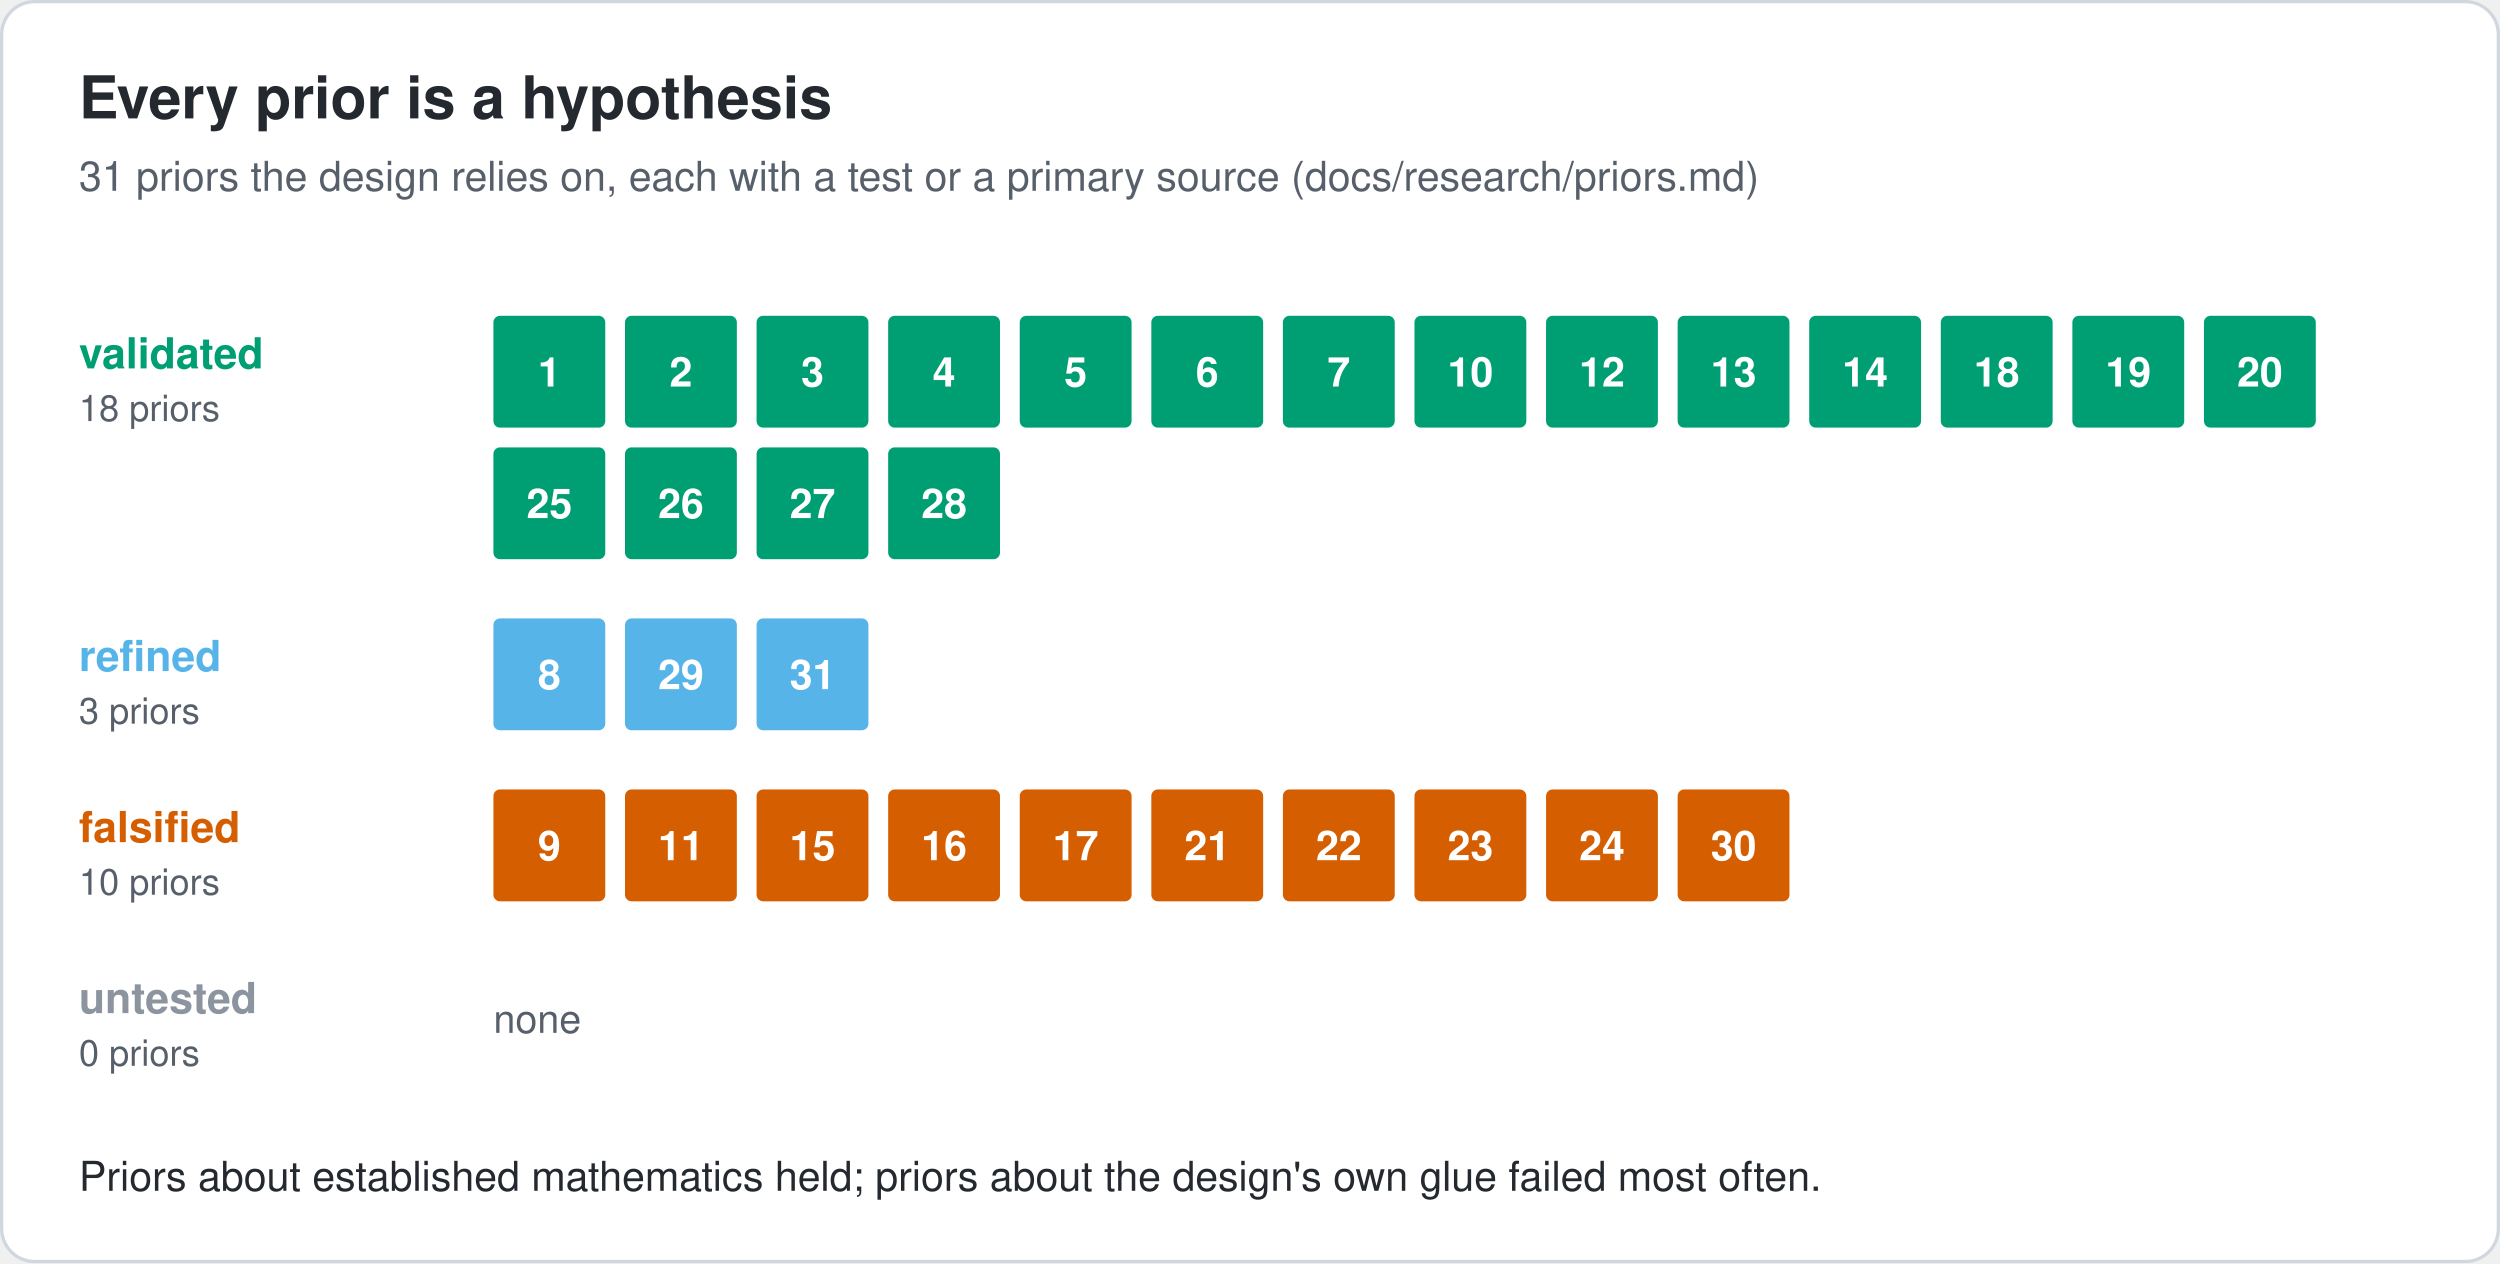
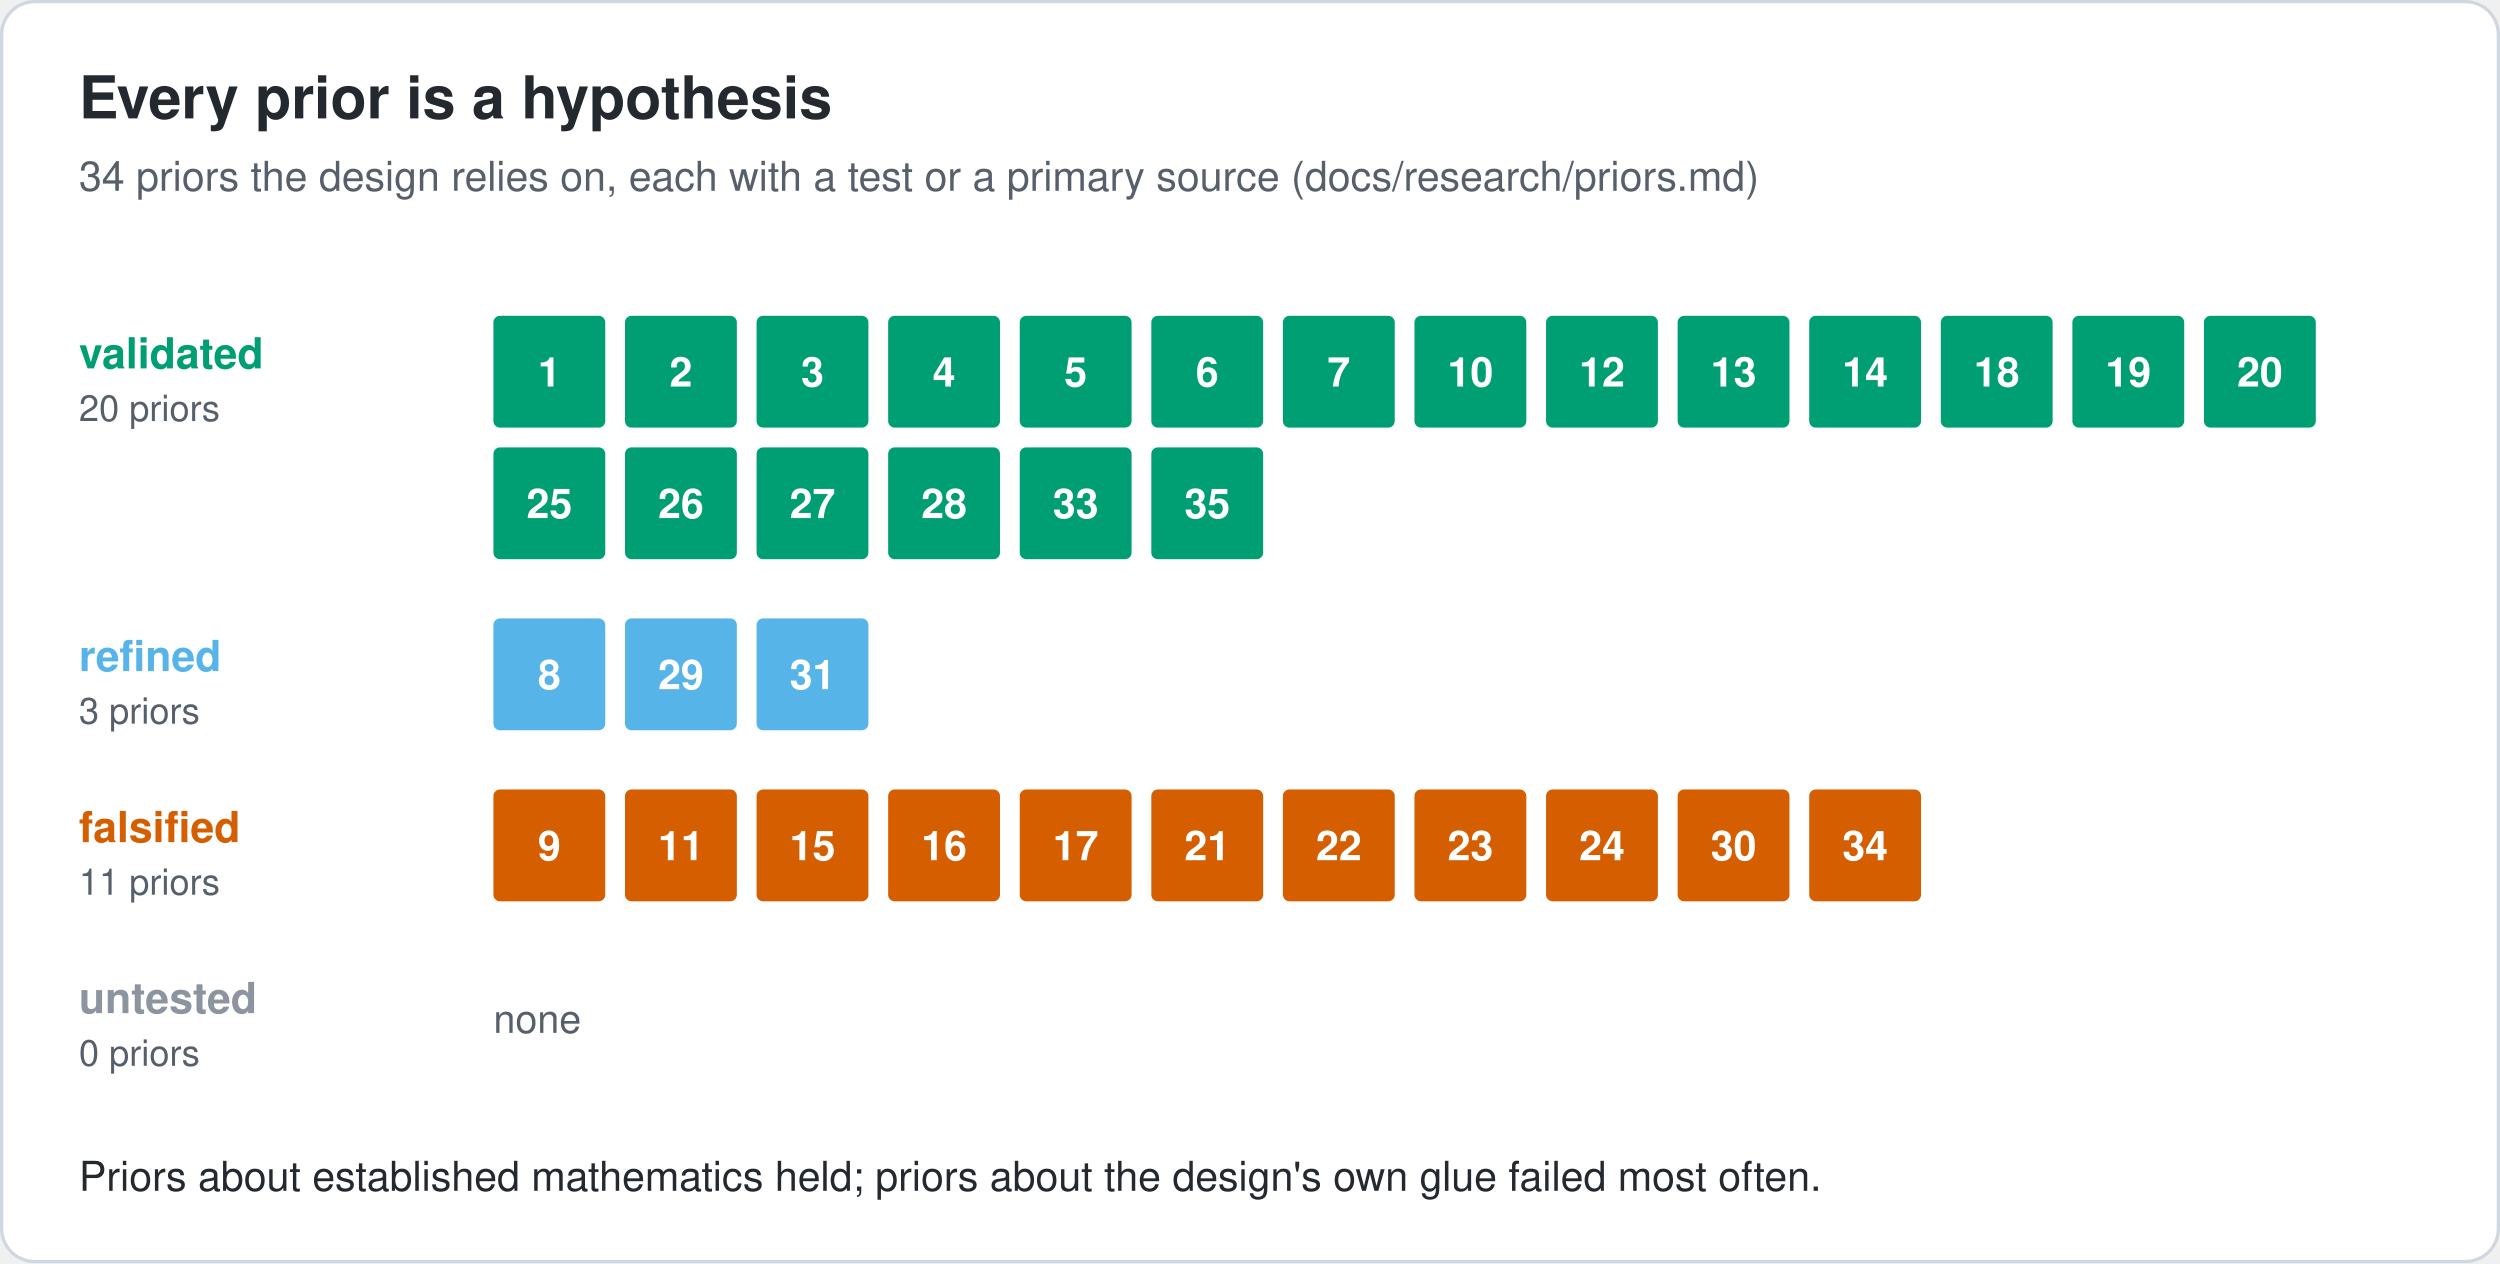
<svg xmlns="http://www.w3.org/2000/svg" width="760" height="384" viewBox="0 0 760 384" font-family="-apple-system, BlinkMacSystemFont, 'Segoe UI', Helvetica, Arial, sans-serif" role="img">
  <rect x="0.5" y="0.5" width="759" height="383" rx="10" fill="#ffffff" stroke="#d0d7de" />
  <text x="24" y="36" font-size="18" fill="#24292f" font-weight="600">Every prior is a hypothesis</text>
-   <text x="24" y="58" font-size="12.5" fill="#57606a">31 priors the design relies on, each with a test or a primary source (docs/research/priors.md)</text>
+   <text x="24" y="58" font-size="12.5" fill="#57606a">34 priors the design relies on, each with a test or a primary source (docs/research/priors.md)</text>
  <text x="24" y="112" font-size="13" fill="#009E73" font-weight="600">validated</text>
-   <text x="24" y="128" font-size="11" fill="#57606a">18 priors</text>
+   <text x="24" y="128" font-size="11" fill="#57606a">20 priors</text>
  <rect x="150" y="96" width="34" height="34" rx="2" fill="#009E73" />
  <text x="167" y="117.5" font-size="12.5" fill="#ffffff" text-anchor="middle" font-weight="600">1</text>
  <rect x="190" y="96" width="34" height="34" rx="2" fill="#009E73" />
  <text x="207" y="117.5" font-size="12.5" fill="#ffffff" text-anchor="middle" font-weight="600">2</text>
  <rect x="230" y="96" width="34" height="34" rx="2" fill="#009E73" />
  <text x="247" y="117.5" font-size="12.5" fill="#ffffff" text-anchor="middle" font-weight="600">3</text>
  <rect x="270" y="96" width="34" height="34" rx="2" fill="#009E73" />
  <text x="287" y="117.5" font-size="12.5" fill="#ffffff" text-anchor="middle" font-weight="600">4</text>
  <rect x="310" y="96" width="34" height="34" rx="2" fill="#009E73" />
  <text x="327" y="117.5" font-size="12.5" fill="#ffffff" text-anchor="middle" font-weight="600">5</text>
  <rect x="350" y="96" width="34" height="34" rx="2" fill="#009E73" />
  <text x="367" y="117.5" font-size="12.5" fill="#ffffff" text-anchor="middle" font-weight="600">6</text>
  <rect x="390" y="96" width="34" height="34" rx="2" fill="#009E73" />
  <text x="407" y="117.5" font-size="12.5" fill="#ffffff" text-anchor="middle" font-weight="600">7</text>
  <rect x="430" y="96" width="34" height="34" rx="2" fill="#009E73" />
  <text x="447" y="117.5" font-size="12.5" fill="#ffffff" text-anchor="middle" font-weight="600">10</text>
  <rect x="470" y="96" width="34" height="34" rx="2" fill="#009E73" />
  <text x="487" y="117.5" font-size="12.5" fill="#ffffff" text-anchor="middle" font-weight="600">12</text>
  <rect x="510" y="96" width="34" height="34" rx="2" fill="#009E73" />
  <text x="527" y="117.5" font-size="12.5" fill="#ffffff" text-anchor="middle" font-weight="600">13</text>
  <rect x="550" y="96" width="34" height="34" rx="2" fill="#009E73" />
  <text x="567" y="117.5" font-size="12.5" fill="#ffffff" text-anchor="middle" font-weight="600">14</text>
  <rect x="590" y="96" width="34" height="34" rx="2" fill="#009E73" />
  <text x="607" y="117.5" font-size="12.5" fill="#ffffff" text-anchor="middle" font-weight="600">18</text>
  <rect x="630" y="96" width="34" height="34" rx="2" fill="#009E73" />
  <text x="647" y="117.5" font-size="12.5" fill="#ffffff" text-anchor="middle" font-weight="600">19</text>
  <rect x="670" y="96" width="34" height="34" rx="2" fill="#009E73" />
  <text x="687" y="117.5" font-size="12.5" fill="#ffffff" text-anchor="middle" font-weight="600">20</text>
  <rect x="150" y="136" width="34" height="34" rx="2" fill="#009E73" />
  <text x="167" y="157.5" font-size="12.5" fill="#ffffff" text-anchor="middle" font-weight="600">25</text>
  <rect x="190" y="136" width="34" height="34" rx="2" fill="#009E73" />
  <text x="207" y="157.5" font-size="12.5" fill="#ffffff" text-anchor="middle" font-weight="600">26</text>
  <rect x="230" y="136" width="34" height="34" rx="2" fill="#009E73" />
  <text x="247" y="157.5" font-size="12.5" fill="#ffffff" text-anchor="middle" font-weight="600">27</text>
  <rect x="270" y="136" width="34" height="34" rx="2" fill="#009E73" />
  <text x="287" y="157.5" font-size="12.5" fill="#ffffff" text-anchor="middle" font-weight="600">28</text>
+   <rect x="310" y="136" width="34" height="34" rx="2" fill="#009E73" />
+   <text x="327" y="157.5" font-size="12.5" fill="#ffffff" text-anchor="middle" font-weight="600">33</text>
+   <rect x="350" y="136" width="34" height="34" rx="2" fill="#009E73" />
+   <text x="367" y="157.5" font-size="12.5" fill="#ffffff" text-anchor="middle" font-weight="600">35</text>
  <text x="24" y="204" font-size="13" fill="#56B4E9" font-weight="600">refined</text>
  <text x="24" y="220" font-size="11" fill="#57606a">3 priors</text>
  <rect x="150" y="188" width="34" height="34" rx="2" fill="#56B4E9" />
  <text x="167" y="209.5" font-size="12.5" fill="#ffffff" text-anchor="middle" font-weight="600">8</text>
  <rect x="190" y="188" width="34" height="34" rx="2" fill="#56B4E9" />
  <text x="207" y="209.5" font-size="12.5" fill="#ffffff" text-anchor="middle" font-weight="600">29</text>
  <rect x="230" y="188" width="34" height="34" rx="2" fill="#56B4E9" />
  <text x="247" y="209.5" font-size="12.5" fill="#ffffff" text-anchor="middle" font-weight="600">31</text>
  <text x="24" y="256" font-size="13" fill="#D55E00" font-weight="600">falsified</text>
-   <text x="24" y="272" font-size="11" fill="#57606a">10 priors</text>
+   <text x="24" y="272" font-size="11" fill="#57606a">11 priors</text>
  <rect x="150" y="240" width="34" height="34" rx="2" fill="#D55E00" />
  <text x="167" y="261.5" font-size="12.5" fill="#ffffff" text-anchor="middle" font-weight="600">9</text>
  <rect x="190" y="240" width="34" height="34" rx="2" fill="#D55E00" />
  <text x="207" y="261.5" font-size="12.5" fill="#ffffff" text-anchor="middle" font-weight="600">11</text>
  <rect x="230" y="240" width="34" height="34" rx="2" fill="#D55E00" />
  <text x="247" y="261.5" font-size="12.5" fill="#ffffff" text-anchor="middle" font-weight="600">15</text>
  <rect x="270" y="240" width="34" height="34" rx="2" fill="#D55E00" />
  <text x="287" y="261.5" font-size="12.5" fill="#ffffff" text-anchor="middle" font-weight="600">16</text>
  <rect x="310" y="240" width="34" height="34" rx="2" fill="#D55E00" />
  <text x="327" y="261.5" font-size="12.5" fill="#ffffff" text-anchor="middle" font-weight="600">17</text>
  <rect x="350" y="240" width="34" height="34" rx="2" fill="#D55E00" />
  <text x="367" y="261.5" font-size="12.5" fill="#ffffff" text-anchor="middle" font-weight="600">21</text>
  <rect x="390" y="240" width="34" height="34" rx="2" fill="#D55E00" />
  <text x="407" y="261.5" font-size="12.5" fill="#ffffff" text-anchor="middle" font-weight="600">22</text>
  <rect x="430" y="240" width="34" height="34" rx="2" fill="#D55E00" />
  <text x="447" y="261.5" font-size="12.5" fill="#ffffff" text-anchor="middle" font-weight="600">23</text>
  <rect x="470" y="240" width="34" height="34" rx="2" fill="#D55E00" />
  <text x="487" y="261.5" font-size="12.5" fill="#ffffff" text-anchor="middle" font-weight="600">24</text>
  <rect x="510" y="240" width="34" height="34" rx="2" fill="#D55E00" />
  <text x="527" y="261.5" font-size="12.5" fill="#ffffff" text-anchor="middle" font-weight="600">30</text>
+   <rect x="550" y="240" width="34" height="34" rx="2" fill="#D55E00" />
+   <text x="567" y="261.5" font-size="12.5" fill="#ffffff" text-anchor="middle" font-weight="600">34</text>
  <text x="24" y="308" font-size="13" fill="#8c959f" font-weight="600">untested</text>
  <text x="24" y="324" font-size="11" fill="#57606a">0 priors</text>
  <text x="150" y="314" font-size="12" fill="#57606a">none</text>
  <text x="24" y="362" font-size="12.5" fill="#24292f">Priors about established mathematics held; priors about the design's own glue failed most often.</text>
</svg>
